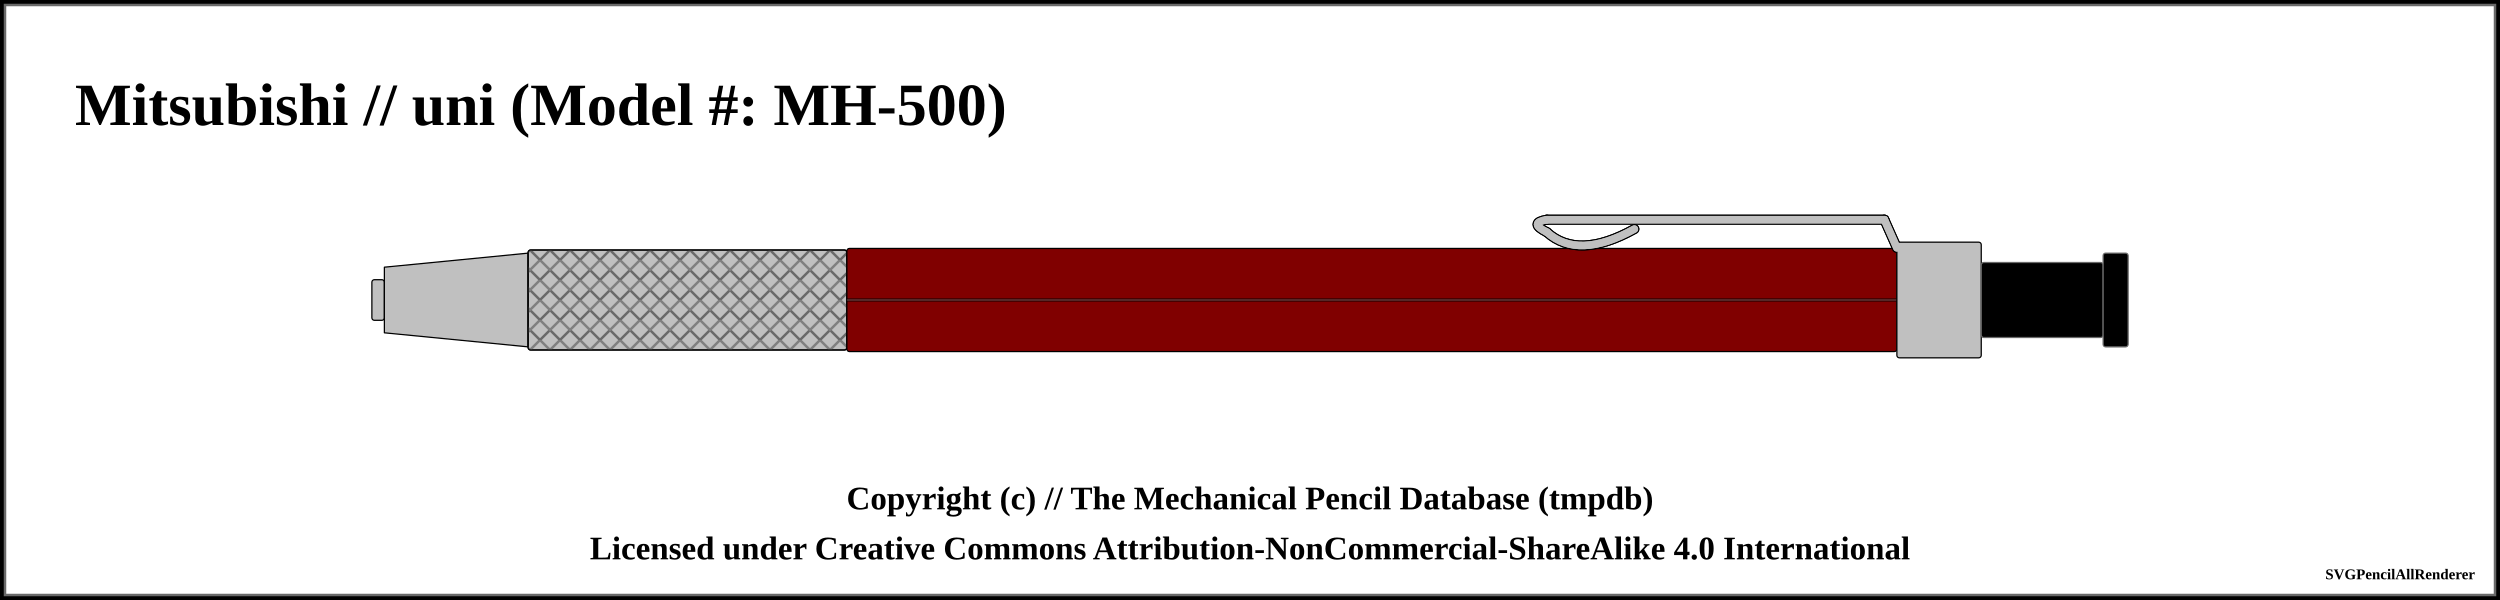
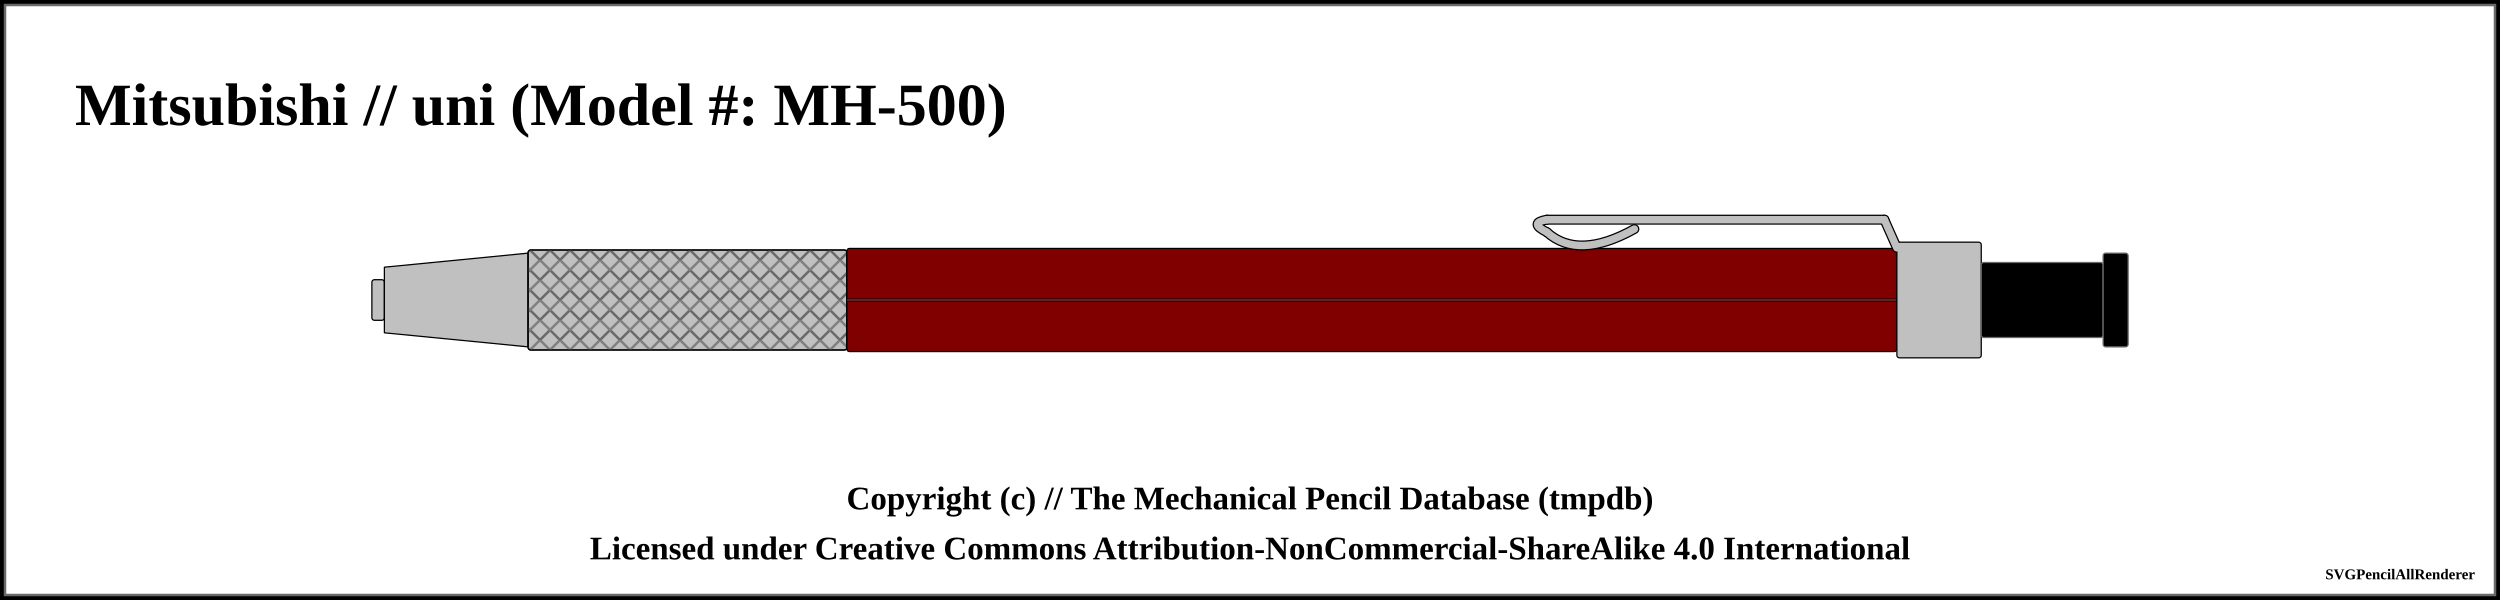
<svg xmlns="http://www.w3.org/2000/svg" width="1000" height="240">
  <pattern id="diagonalHatch" patternUnits="userSpaceOnUse" width="8" height="8">
    <path stroke="dimgray" stroke-linecap="round" stroke-width="1" d="M 4,4 L 8,8" />
    <path stroke="dimgray" stroke-linecap="round" stroke-width="1" d="M 4,4 L 0,8" />
    <path stroke="gray" stroke-linecap="round" stroke-width="1" d="M 4,4 L 8,0" />
    <path stroke="gray" stroke-linecap="round" stroke-width="1" d="M 4,4 L 0,0" />
  </pattern>
  <pattern id="spring" patternUnits="userSpaceOnUse" width="8" height="100">
    <path stroke="dimgray" stroke-linecap="round" stroke-width="2" d="M 0,0 L 8,100" />
    <path stroke="white" stroke-linecap="round" stroke-width="1" d="M 0,0 L 8,100" />
  </pattern>
  <rect x="0" y="0" width="1000" height="240" fill="white" stroke="black" stroke-width="4" />
  <rect x="2" y="2" width="996" height="236" fill="white" stroke="dimgray" stroke-width="1" />
  <g transform="rotate(0 0 0)">
    <text x="30" y="50" font-size="2.0em" font-weight="bold"> Mitsubishi // uni (Model #: MH-500)</text>
    <rect x="148.75" y="111.875" width="5" height="16.25" rx="1" ry="1" stroke-width="0.5" stroke="black" fill="silver" />
    <path d="M153.75 106.875 L211.25 101.25 L211.25 138.75 L153.75 133.125 Z" stroke-width="0.5" stroke="black" stroke-linejoin="round" fill="silver" />
    <rect x="211.25" y="100" width="127.5" height="40" rx="1" ry="1" stroke-width="0.5" stroke="black" fill="silver" />
    <rect x="211.25" y="100" width="127.5" height="40" rx="1" ry="1" stroke-width="0.5" stroke="black" fill="url(#diagonalHatch)" />
    <rect x="338.75" y="99.375" width="420" height="41.25" rx="1" ry="1" stroke-width="0.5" stroke="black" fill="maroon" />
    <line x1="338.75" y1="120" x2="758.75" y2="120" stroke-width="1.5" stroke="black" fill="none" stroke-opacity="0.5" />
    <line x1="338.75" y1="120" x2="758.75" y2="120" stroke-width="0.5" stroke="gray" fill="none" stroke-opacity="0.5" />
    <path d="M653.75 91.625 Q631.25 104.125 618.75 92.875" stroke-width="4" stroke="black" fill="none" stroke-linecap="round" />
    <path d="M618.75 92.875 Q611.25 89.125 618.75 87.875" stroke-width="4" stroke="black" fill="none" stroke-linecap="round" />
    <line x1="618.75" y1="87.875" x2="753.75" y2="87.875" stroke-width="4" stroke="black" fill="dimgray" stroke-linecap="round" />
    <line x1="753.75" y1="87.875" x2="758.75" y2="99.125" stroke-width="4" stroke="black" fill="dimgray" stroke-linecap="round" />
-     <path d="M653.75 91.625 Q631.25 104.125 618.75 92.875" stroke-width="4" stroke="black" fill="none" stroke-linecap="round" />
-     <path d="M618.75 92.875 Q611.25 89.125 618.75 87.875" stroke-width="4" stroke="black" fill="none" stroke-linecap="round" />
-     <line x1="618.75" y1="87.875" x2="753.75" y2="87.875" stroke-width="4" stroke="black" fill="dimgray" stroke-linecap="round" />
-     <line x1="753.75" y1="87.875" x2="758.75" y2="99.125" stroke-width="4" stroke="black" fill="dimgray" stroke-linecap="round" />
    <rect x="758.75" y="96.875" width="33.75" height="46.25" rx="1" ry="1" stroke-width="0.5" stroke="black" fill="silver" />
-     <path d="M653.75 91.625 Q631.25 104.125 618.75 92.875" stroke-width="3" stroke="silver" fill="none" stroke-linecap="round" />
-     <path d="M618.75 92.875 Q611.25 89.125 618.75 87.875" stroke-width="3" stroke="silver" fill="none" stroke-linecap="round" />
-     <line x1="618.75" y1="87.875" x2="753.75" y2="87.875" stroke-width="3" stroke="silver" fill="silver" stroke-linecap="round" />
-     <line x1="753.75" y1="87.875" x2="758.75" y2="99.125" stroke-width="3" stroke="silver" fill="silver" stroke-linecap="round" />
    <path d="M653.75 91.625 Q631.25 104.125 618.75 92.875" stroke-width="3" stroke="silver" fill="none" stroke-linecap="round" />
    <path d="M618.75 92.875 Q611.25 89.125 618.75 87.875" stroke-width="3" stroke="silver" fill="none" stroke-linecap="round" />
    <line x1="618.75" y1="87.875" x2="753.75" y2="87.875" stroke-width="3" stroke="silver" fill="silver" stroke-linecap="round" />
    <line x1="753.75" y1="87.875" x2="758.75" y2="99.125" stroke-width="3" stroke="silver" fill="silver" stroke-linecap="round" />
    <rect x="792.5" y="105" width="48.75" height="30" rx="1" ry="1" stroke-width="0.5" stroke="dimgray" fill="black" />
    <rect x="841.25" y="101.25" width="10" height="37.5" rx="1" ry="1" stroke-width="0.5" stroke="dimgray" fill="black" />
  </g>
  <text x="50%" y="200" font-size="1.1em" font-weight="bold" text-anchor="middle" dominant-baseline="middle">Copyright (c) // The Mechanical Pencil Database (tmpdb)</text>
  <text x="50%" y="220" font-size="1.1em" font-weight="bold" text-anchor="middle" dominant-baseline="middle">Licensed under Creative Commons Attribution-NonCommercial-ShareAlike 4.0 International</text>
  <text x="990" y="230" font-size="0.5em" font-weight="bold" text-anchor="end" dominant-baseline="middle">SVGPencilAllRenderer</text>
</svg>
